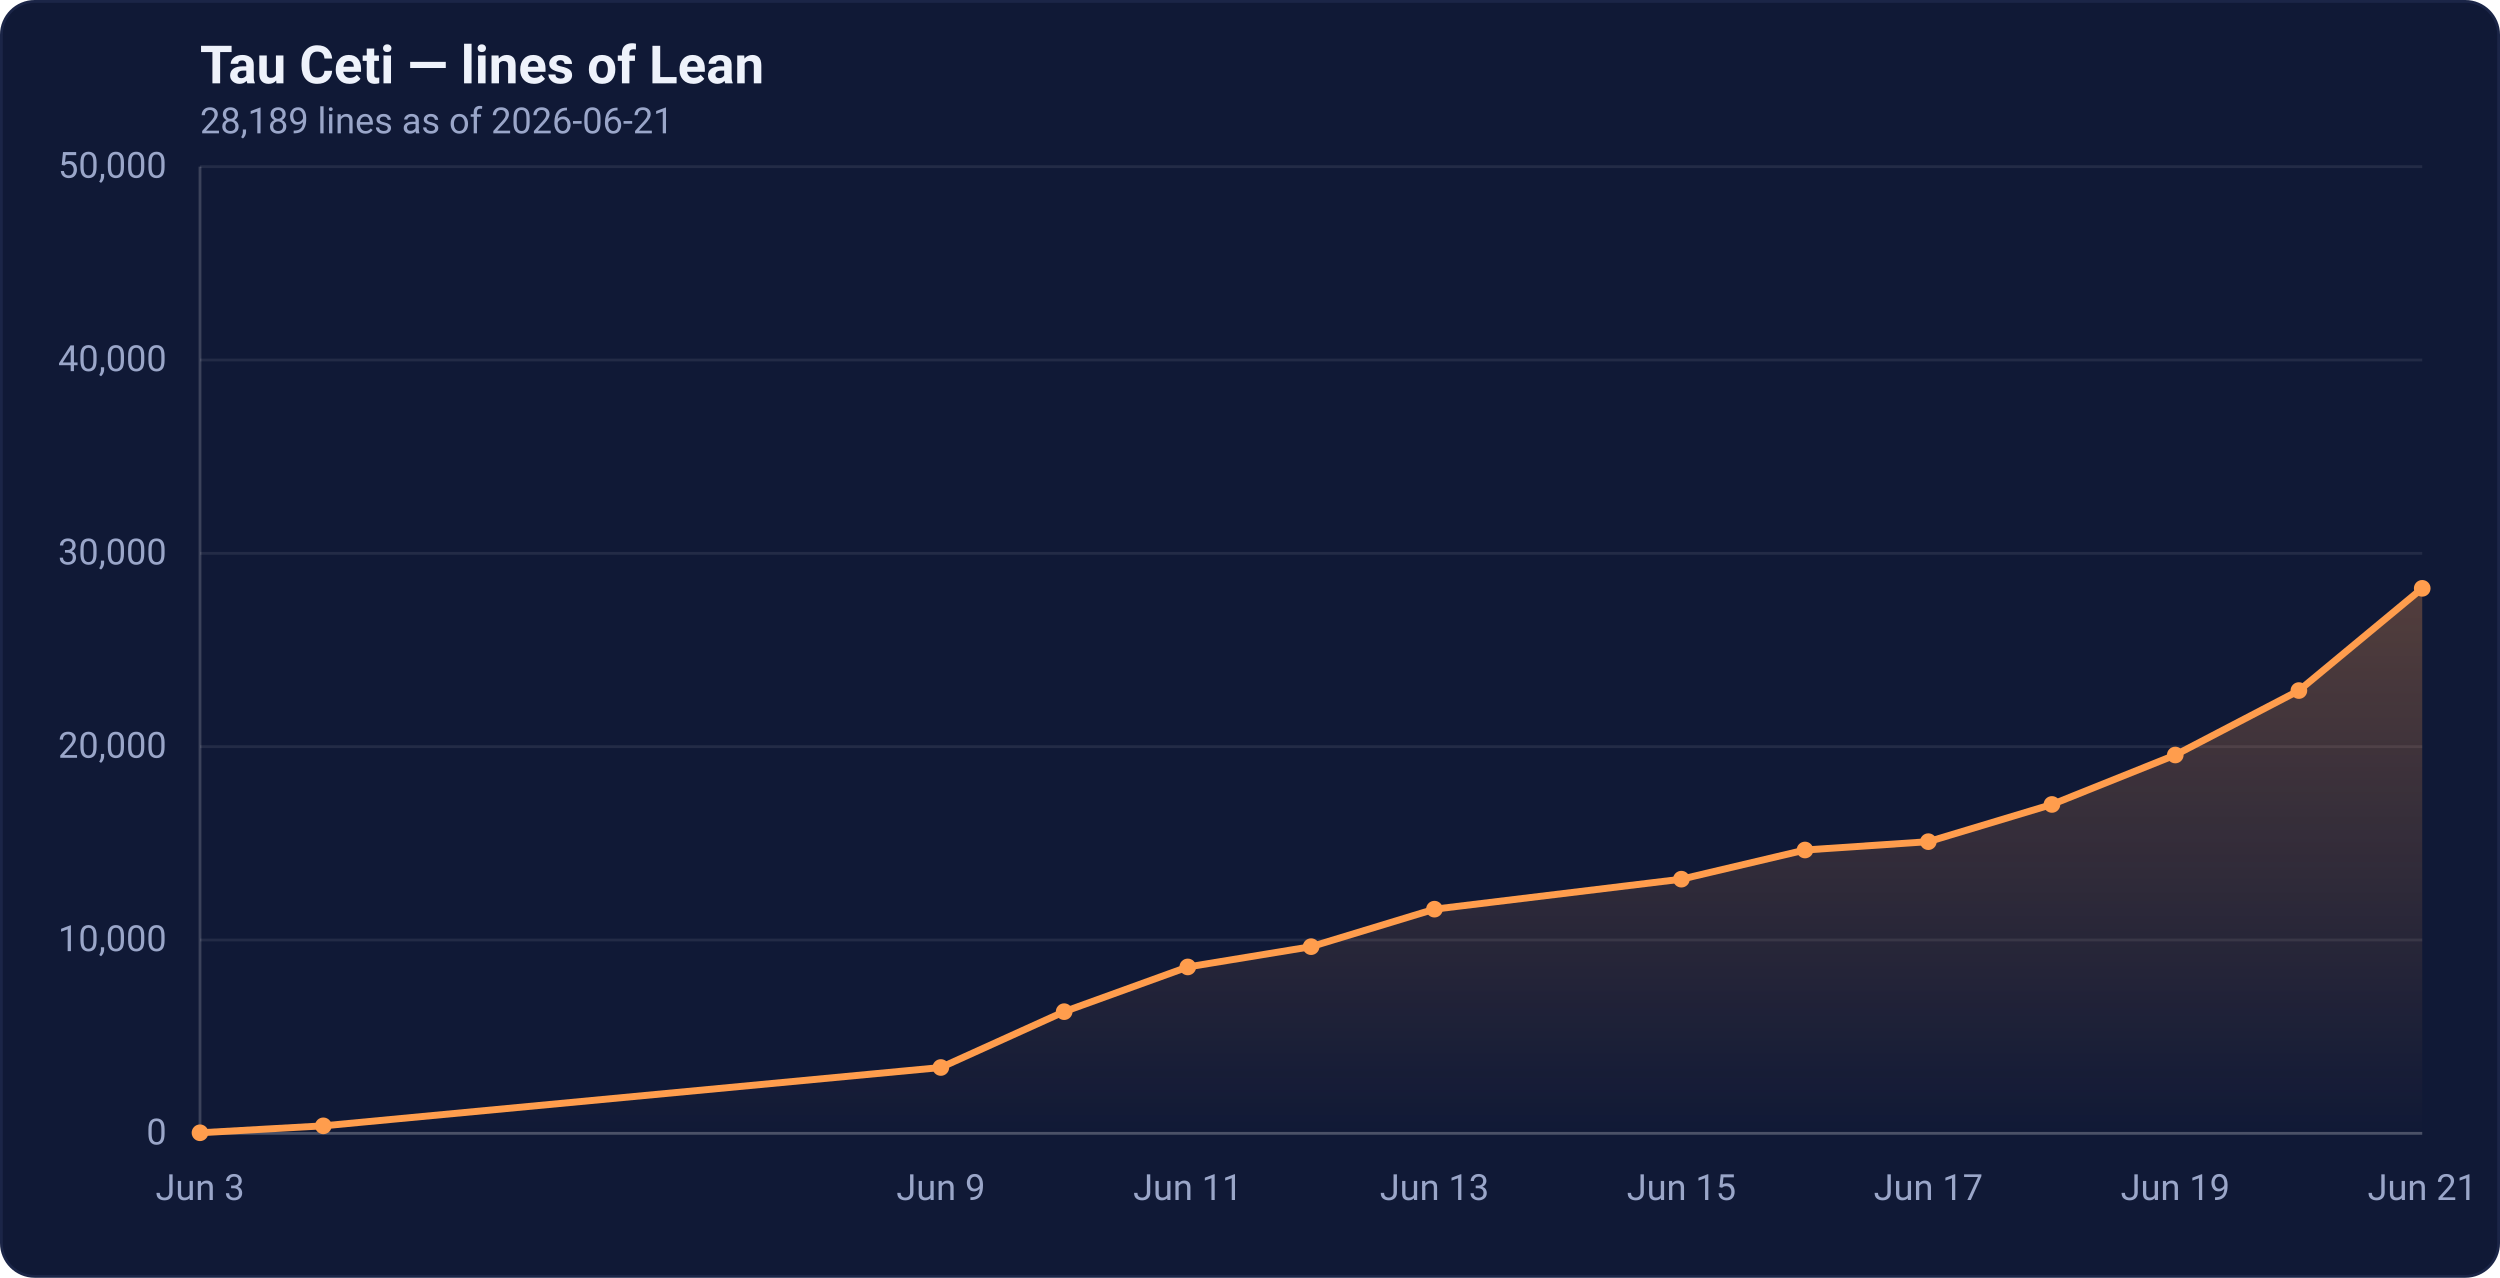
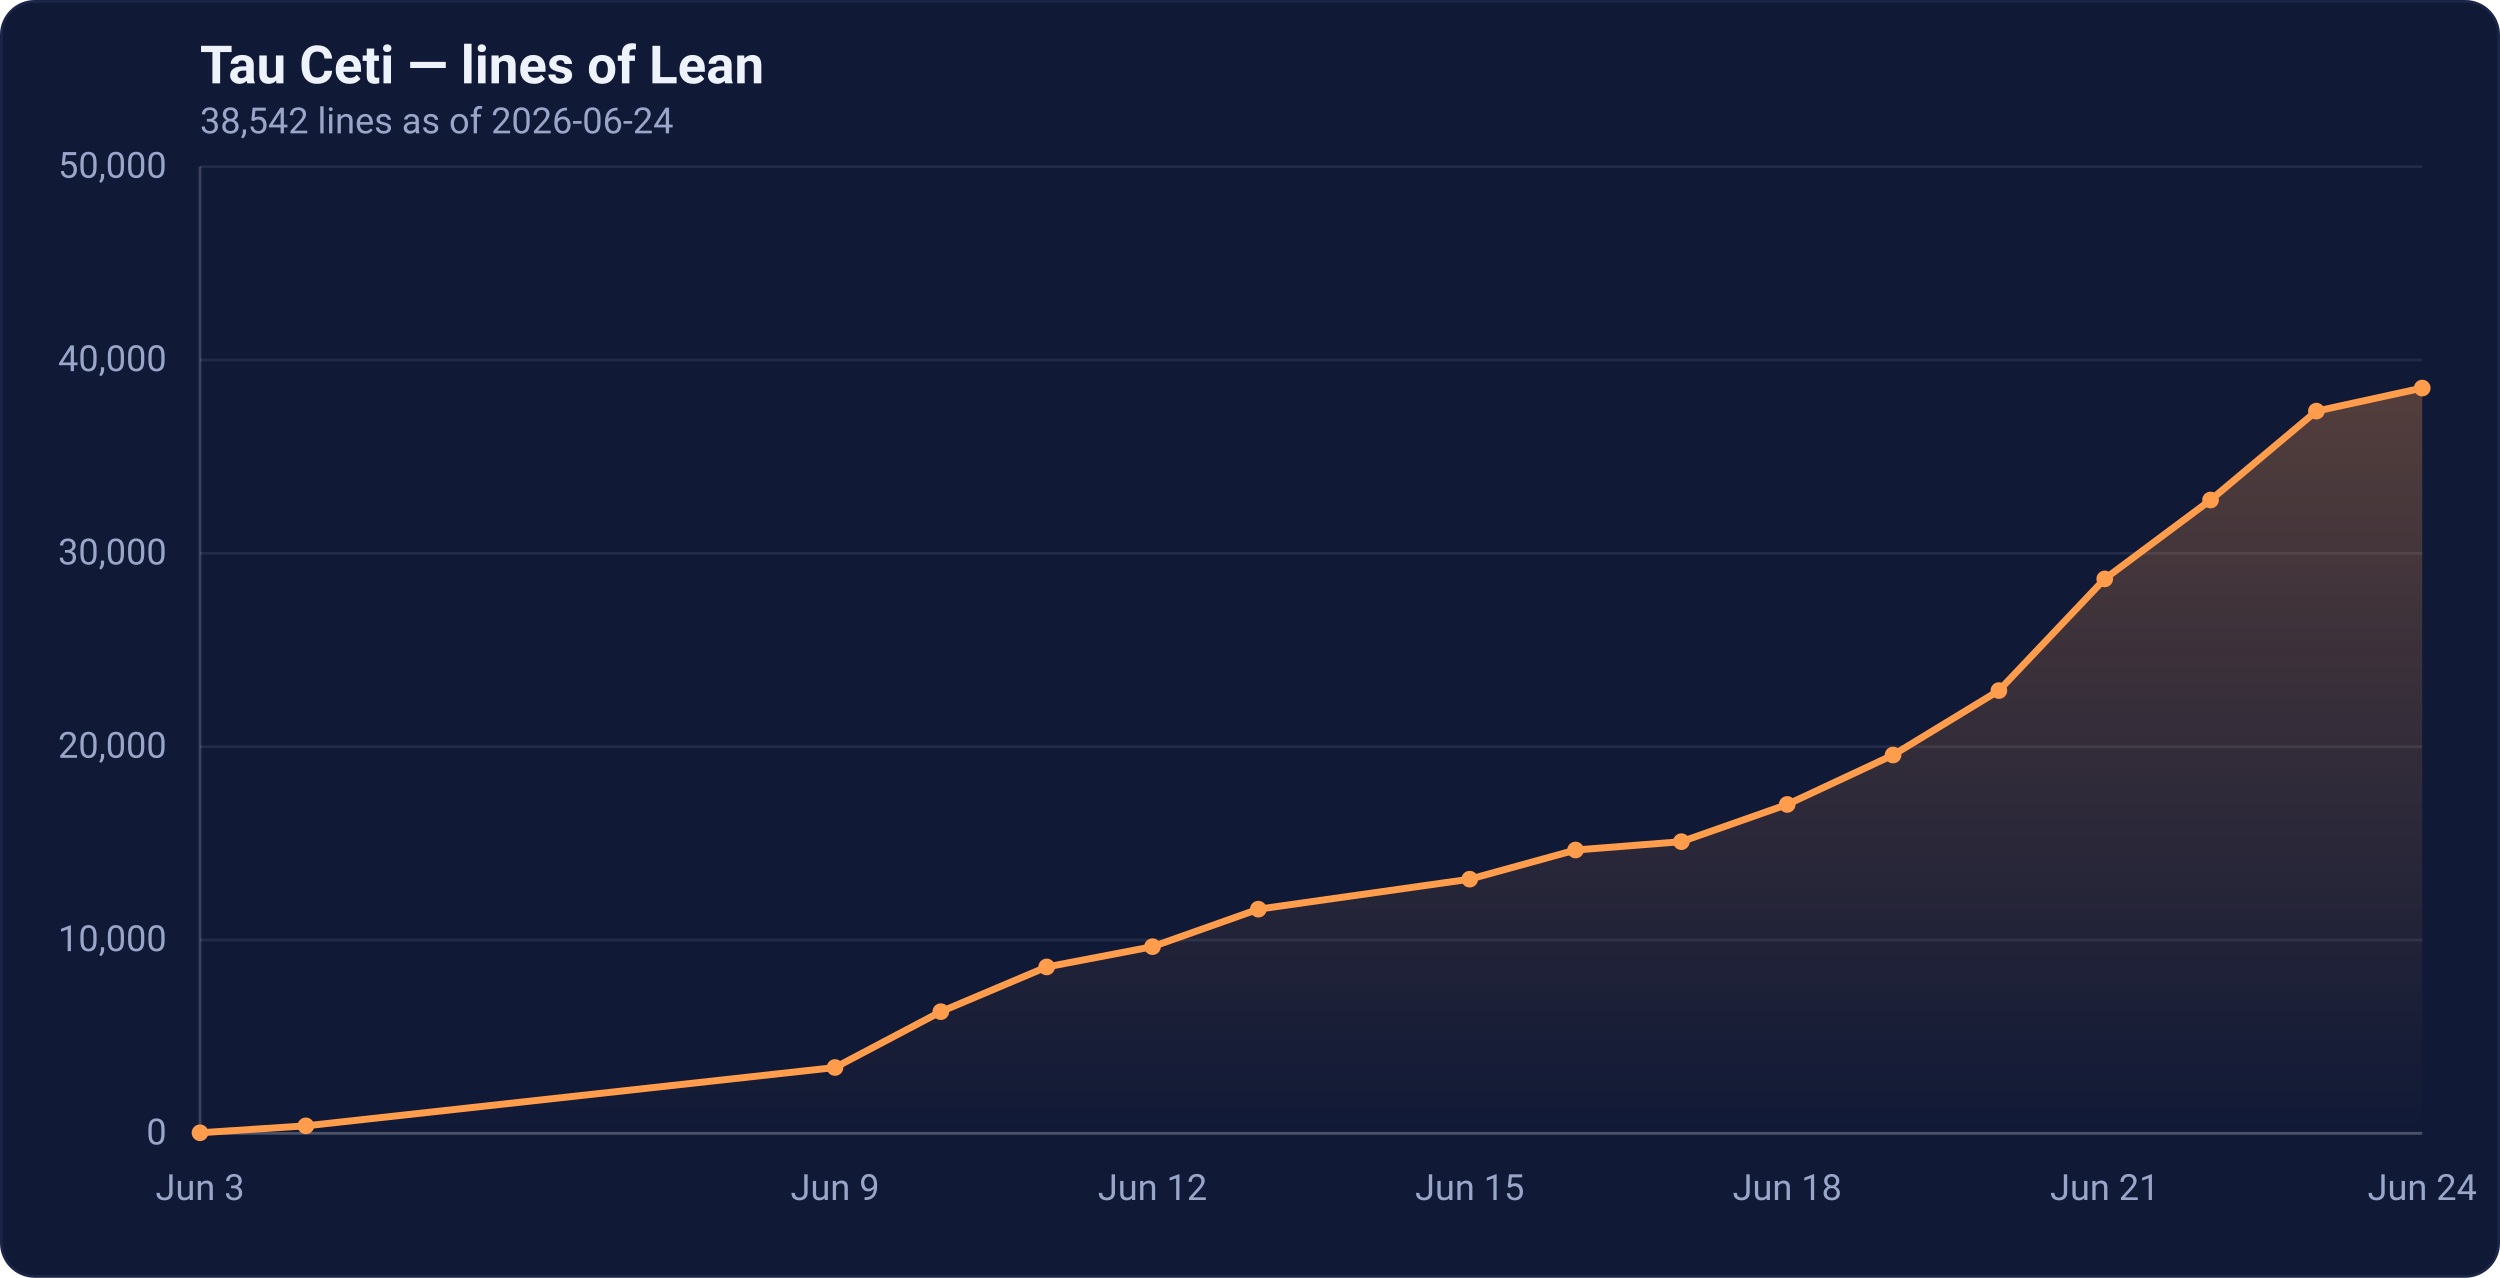
- <svg xmlns="http://www.w3.org/2000/svg" viewBox="0 0 900 460" font-family="ui-sans-serif,system-ui,-apple-system,'Segoe UI',Roboto,sans-serif" role="img" aria-label="Tau Ceti — lines of Lean: 28,189 lines as of 2026-06-21">
+ <svg xmlns="http://www.w3.org/2000/svg" viewBox="0 0 900 460" font-family="ui-sans-serif,system-ui,-apple-system,'Segoe UI',Roboto,sans-serif" role="img" aria-label="Tau Ceti — lines of Lean: 38,542 lines as of 2026-06-24">
  <defs>
    <linearGradient id="gff9d4d" x1="0" y1="0" x2="0" y2="1">
      <stop offset="0" stop-color="#ff9d4d" stop-opacity="0.28" />
      <stop offset="1" stop-color="#ff9d4d" stop-opacity="0" />
    </linearGradient>
  </defs>
  <style>
    .grid{stroke:rgba(255,255,255,0.08);stroke-width:1}
    .axis{stroke:rgba(255,255,255,0.18);stroke-width:1}
    .ytick{fill:#9aa6c9;font-size:13px;text-anchor:end}
    .xtick{fill:#9aa6c9;font-size:13px;text-anchor:middle}
    .title{fill:#eef2fb;font-size:19px;font-weight:600}
    .sub{fill:#9aa6c9;font-size:13px}
    .line{fill:none;stroke:#ff9d4d;stroke-width:2.5;stroke-linejoin:round;stroke-linecap:round}
    circle{fill:#ff9d4d}
  </style>
  <rect x="0.5" y="0.5" width="899" height="459" rx="12" fill="#101936" stroke="#1b2547" />
  <text class="title" x="72" y="30">Tau Ceti — lines of Lean</text>
-   <text class="sub" x="72" y="48">28,189 lines as of 2026-06-21</text>
+   <text class="sub" x="72" y="48">38,542 lines as of 2026-06-24</text>
  <line class="grid" x1="72" y1="408.0" x2="872" y2="408.0" />
  <text class="ytick" x="60" y="412.0">0</text>
  <line class="grid" x1="72" y1="338.4" x2="872" y2="338.4" />
  <text class="ytick" x="60" y="342.4">10,000</text>
  <line class="grid" x1="72" y1="268.8" x2="872" y2="268.8" />
  <text class="ytick" x="60" y="272.8">20,000</text>
  <line class="grid" x1="72" y1="199.2" x2="872" y2="199.2" />
  <text class="ytick" x="60" y="203.2">30,000</text>
  <line class="grid" x1="72" y1="129.6" x2="872" y2="129.6" />
  <text class="ytick" x="60" y="133.6">40,000</text>
  <line class="grid" x1="72" y1="60.0" x2="872" y2="60.0" />
  <text class="ytick" x="60" y="64.0">50,000</text>
  <line class="axis" x1="72" y1="60" x2="72" y2="408" />
  <line class="axis" x1="72" y1="408" x2="872" y2="408" />
-   <polygon points="72,408 72.0,407.8 116.4,405.3 338.7,384.3 383.1,364.2 427.6,348.1 472.0,340.8 516.4,327.3 605.3,316.5 649.8,306.0 694.2,303.0 738.7,289.6 783.1,271.8 827.6,248.6 872.0,211.8 872,408" fill="url(#gff9d4d)" />
-   <polyline class="line" points="72.0,407.8 116.4,405.3 338.7,384.3 383.1,364.2 427.6,348.1 472.0,340.8 516.4,327.3 605.3,316.5 649.8,306.0 694.2,303.0 738.7,289.6 783.1,271.8 827.6,248.6 872.0,211.8" />
+   <polygon points="72,408 72.0,407.8 110.1,405.3 300.6,384.3 338.7,364.2 376.8,348.1 414.9,340.8 453.0,327.3 529.1,316.5 567.2,306.0 605.3,303.0 643.4,289.6 681.5,271.8 719.6,248.6 757.7,208.4 795.8,180.0 833.9,148.0 872.0,139.7 872,408" fill="url(#gff9d4d)" />
+   <polyline class="line" points="72.0,407.8 110.1,405.3 300.6,384.3 338.7,364.2 376.8,348.1 414.9,340.8 453.0,327.3 529.1,316.5 567.2,306.0 605.3,303.0 643.4,289.6 681.5,271.8 719.6,248.6 757.7,208.4 795.8,180.0 833.9,148.0 872.0,139.7" />
  <circle cx="72.0" cy="407.8" r="3" />
-   <circle cx="116.4" cy="405.3" r="3" />
-   <circle cx="338.7" cy="384.3" r="3" />
-   <circle cx="383.1" cy="364.2" r="3" />
-   <circle cx="427.6" cy="348.1" r="3" />
-   <circle cx="472.0" cy="340.8" r="3" />
-   <circle cx="516.4" cy="327.3" r="3" />
-   <circle cx="605.3" cy="316.5" r="3" />
-   <circle cx="649.8" cy="306.0" r="3" />
-   <circle cx="694.2" cy="303.0" r="3" />
-   <circle cx="738.7" cy="289.6" r="3" />
-   <circle cx="783.1" cy="271.8" r="3" />
-   <circle cx="827.6" cy="248.6" r="3" />
-   <circle cx="872.0" cy="211.8" r="3" />
+   <circle cx="110.1" cy="405.3" r="3" />
+   <circle cx="300.6" cy="384.3" r="3" />
+   <circle cx="338.7" cy="364.2" r="3" />
+   <circle cx="376.8" cy="348.1" r="3" />
+   <circle cx="414.9" cy="340.8" r="3" />
+   <circle cx="453.0" cy="327.3" r="3" />
+   <circle cx="529.1" cy="316.5" r="3" />
+   <circle cx="567.2" cy="306.0" r="3" />
+   <circle cx="605.3" cy="303.0" r="3" />
+   <circle cx="643.4" cy="289.6" r="3" />
+   <circle cx="681.5" cy="271.8" r="3" />
+   <circle cx="719.6" cy="248.6" r="3" />
+   <circle cx="757.7" cy="208.4" r="3" />
+   <circle cx="795.8" cy="180.0" r="3" />
+   <circle cx="833.9" cy="148.0" r="3" />
+   <circle cx="872.0" cy="139.7" r="3" />
  <text class="xtick" x="72.0" y="432">Jun 3</text>
-   <text class="xtick" x="338.7" y="432">Jun 9</text>
-   <text class="xtick" x="427.6" y="432">Jun 11</text>
-   <text class="xtick" x="516.4" y="432">Jun 13</text>
-   <text class="xtick" x="605.3" y="432">Jun 15</text>
-   <text class="xtick" x="694.2" y="432">Jun 17</text>
-   <text class="xtick" x="783.1" y="432">Jun 19</text>
-   <text class="xtick" x="872.0" y="432">Jun 21</text>
+   <text class="xtick" x="300.6" y="432">Jun 9</text>
+   <text class="xtick" x="414.9" y="432">Jun 12</text>
+   <text class="xtick" x="529.1" y="432">Jun 15</text>
+   <text class="xtick" x="643.4" y="432">Jun 18</text>
+   <text class="xtick" x="757.7" y="432">Jun 21</text>
+   <text class="xtick" x="872.0" y="432">Jun 24</text>
</svg>
